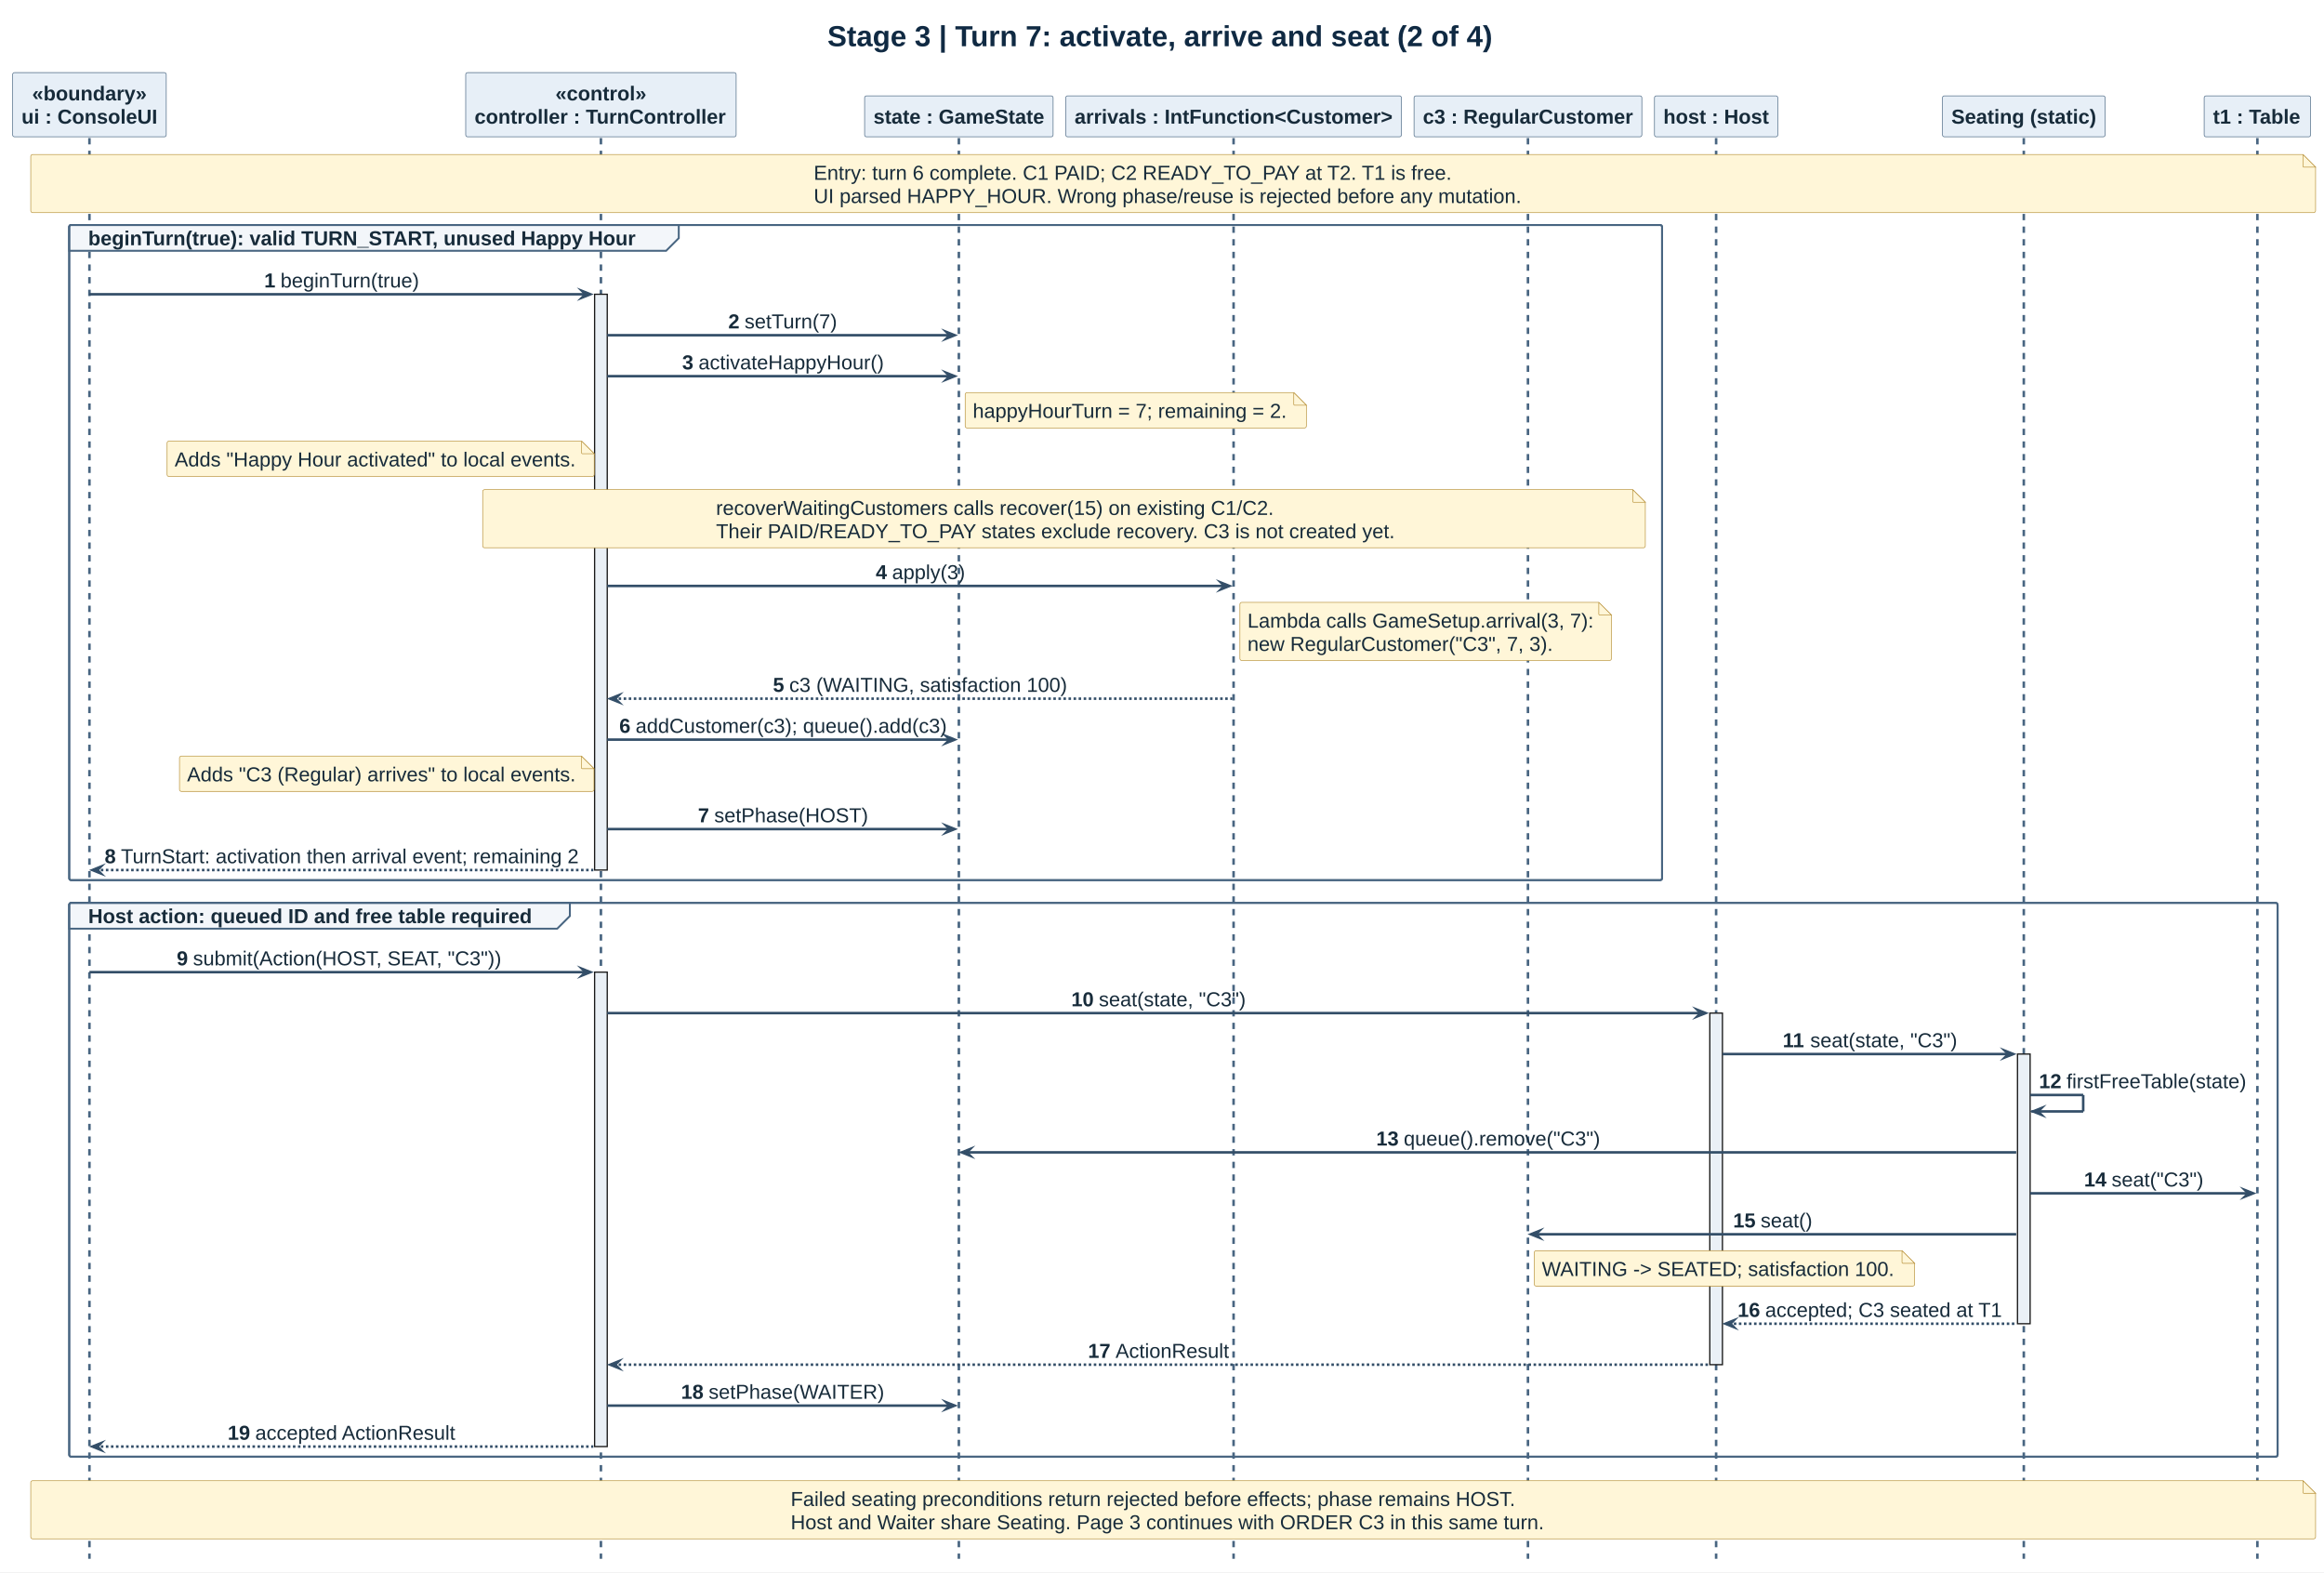
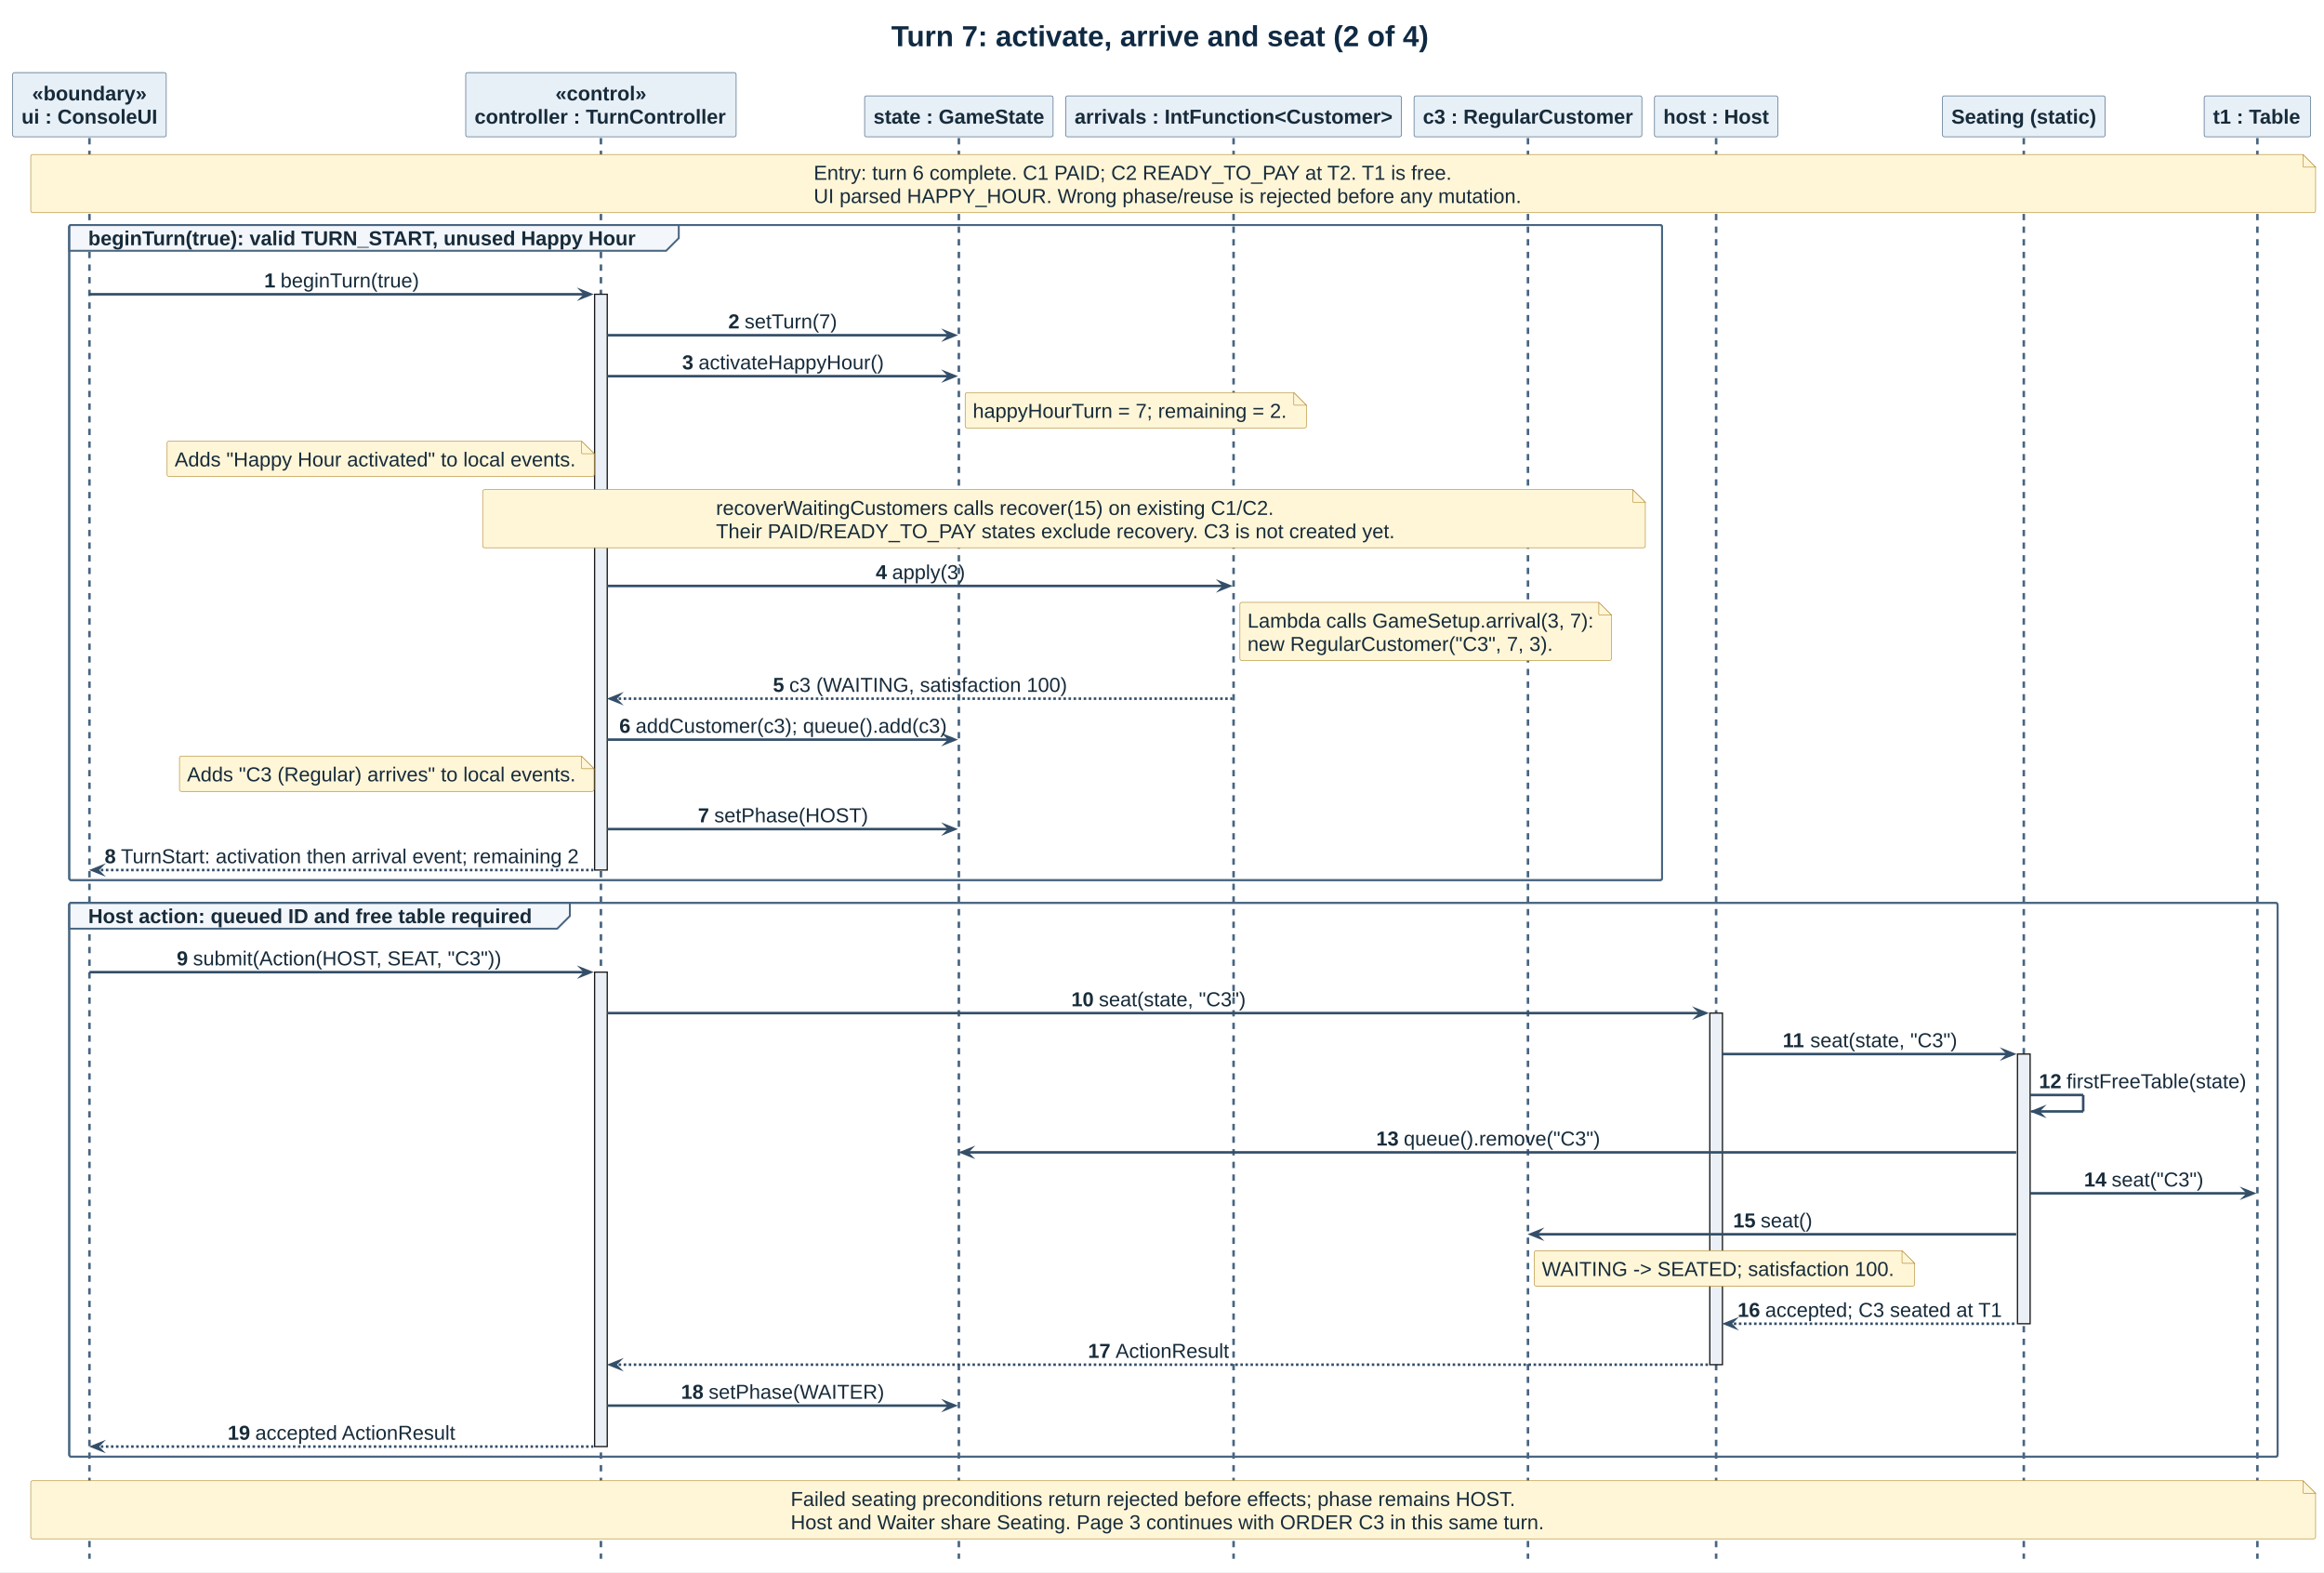
<svg xmlns="http://www.w3.org/2000/svg" version="1.1" data-diagram-type="SEQUENCE" style="width:1839px;height:1244px;background:#FFFFFF;" width="1839px" height="1244px" viewBox="0 0 1839 1244" zoomAndPan="magnify" preserveAspectRatio="none" contentStyleType="text/css">
  <rect width="100%" height="100%" fill="#FFFFFF" />
  <defs />
  <g font-family="sans-serif" lengthAdjust="spacing">
    <g class="title" data-source-line="2">
-       <text x="654.725" y="36.574" fill="#102A43" font-size="23" textLength="527.956" font-weight="700" font-family="Arial">Stage 3 | Turn 7: activate, arrive and seat (2 of 4)</text>
+       <text x="705.24" y="36.574" fill="#102A43" font-size="23" textLength="426.926" font-weight="700" font-family="Arial">Turn 7: activate, arrive and seat (2 of 4)</text>
    </g>
    <rect x="54.777" y="178.042" width="1260.434" height="518.375" fill="none" style="stroke:#486581;stroke-width:1.5;" rx="1.5" ry="1.5" />
    <rect x="54.777" y="714.417" width="1747.512" height="438.18" fill="none" style="stroke:#486581;stroke-width:1.5;" rx="1.5" ry="1.5" />
    <g class="participant-lifeline" data-qualified-name="UI" data-entity-uid="part1" id="part1-lifeline" data-source-line="4">
      <g>
        <rect x="67.277" y="109.245" width="8" height="1124.148" fill="#000" fill-opacity="0" />
        <line x1="70.777" y1="109.245" x2="70.777" y2="1233.393" style="stroke:#486581;stroke-width:2;stroke-dasharray:5,5;" />
      </g>
    </g>
    <g class="participant-lifeline" data-qualified-name="TC" data-entity-uid="part2" id="part2-lifeline" data-source-line="5">
      <g>
        <rect x="472.02" y="109.245" width="8" height="1124.148" fill="#000" fill-opacity="0" />
        <line x1="475.52" y1="109.245" x2="475.52" y2="1233.393" style="stroke:#486581;stroke-width:2;stroke-dasharray:5,5;" />
      </g>
    </g>
    <g>
      <rect x="470.52" y="232.838" width="10" height="455.578" fill="#EAF0F6" style="stroke:#181818;stroke-width:1;" />
    </g>
    <g>
      <rect x="470.52" y="769.213" width="10" height="375.383" fill="#EAF0F6" style="stroke:#181818;stroke-width:1;" />
    </g>
    <g class="participant-lifeline" data-qualified-name="State" data-entity-uid="part3" id="part3-lifeline" data-source-line="6">
      <g>
        <rect x="755.254" y="109.245" width="8" height="1124.148" fill="#000" fill-opacity="0" />
        <line x1="758.754" y1="109.245" x2="758.754" y2="1233.393" style="stroke:#486581;stroke-width:2;stroke-dasharray:5,5;" />
      </g>
    </g>
    <g class="participant-lifeline" data-qualified-name="Factory" data-entity-uid="part4" id="part4-lifeline" data-source-line="7">
      <g>
        <rect x="972.641" y="109.245" width="8" height="1124.148" fill="#000" fill-opacity="0" />
        <line x1="976.141" y1="109.245" x2="976.141" y2="1233.393" style="stroke:#486581;stroke-width:2;stroke-dasharray:5,5;" />
      </g>
    </g>
    <g class="participant-lifeline" data-qualified-name="C3" data-entity-uid="part5" id="part5-lifeline" data-source-line="8">
      <g>
        <rect x="1205.578" y="109.245" width="8" height="1124.148" fill="#000" fill-opacity="0" />
        <line x1="1209.078" y1="109.245" x2="1209.078" y2="1233.393" style="stroke:#486581;stroke-width:2;stroke-dasharray:5,5;" />
      </g>
    </g>
    <g class="participant-lifeline" data-qualified-name="Host" data-entity-uid="part6" id="part6-lifeline" data-source-line="9">
      <g>
        <rect x="1354.484" y="109.245" width="8" height="1124.148" fill="#000" fill-opacity="0" />
        <line x1="1357.984" y1="109.245" x2="1357.984" y2="1233.393" style="stroke:#486581;stroke-width:2;stroke-dasharray:5,5;" />
      </g>
    </g>
    <g>
      <rect x="1352.984" y="801.612" width="10" height="278.188" fill="#EAF0F6" style="stroke:#181818;stroke-width:1;" />
    </g>
    <g class="participant-lifeline" data-qualified-name="Seating" data-entity-uid="part7" id="part7-lifeline" data-source-line="10">
      <g>
        <rect x="1597.953" y="109.245" width="8" height="1124.148" fill="#000" fill-opacity="0" />
        <line x1="1601.453" y1="109.245" x2="1601.453" y2="1233.393" style="stroke:#486581;stroke-width:2;stroke-dasharray:5,5;" />
      </g>
    </g>
    <g>
      <rect x="1596.453" y="834.01" width="10" height="213.391" fill="#EAF0F6" style="stroke:#181818;stroke-width:1;" />
    </g>
    <g class="participant-lifeline" data-qualified-name="T1" data-entity-uid="part8" id="part8-lifeline" data-source-line="11">
      <g>
        <rect x="1782.789" y="109.245" width="8" height="1124.148" fill="#000" fill-opacity="0" />
        <line x1="1786.289" y1="109.245" x2="1786.289" y2="1233.393" style="stroke:#486581;stroke-width:2;stroke-dasharray:5,5;" />
      </g>
    </g>
    <g class="participant participant-head" data-qualified-name="UI" data-entity-uid="part1" id="part1-head" data-source-line="4">
      <rect x="10" y="57.448" width="121.555" height="50.797" fill="#E7EFF7" style="stroke:#486581;stroke-width:0.5;" rx="1.5" ry="1.5" />
      <text x="25.434" y="79.456" fill="#172B3A" font-size="16" textLength="90.688" font-weight="700" font-family="Arial">«boundary»</text>
      <text x="17" y="97.854" fill="#172B3A" font-size="16" textLength="107.555" font-weight="700" font-family="Arial">ui : ConsoleUI</text>
    </g>
    <g class="participant participant-head" data-qualified-name="TC" data-entity-uid="part2" id="part2-head" data-source-line="5">
      <rect x="368.52" y="57.448" width="214" height="50.797" fill="#E7EFF7" style="stroke:#486581;stroke-width:0.5;" rx="1.5" ry="1.5" />
      <text x="439.512" y="79.456" fill="#172B3A" font-size="16" textLength="72.016" font-weight="700" font-family="Arial">«control»</text>
      <text x="375.52" y="97.854" fill="#172B3A" font-size="16" textLength="200" font-weight="700" font-family="Arial">controller : TurnController</text>
    </g>
    <g class="participant participant-head" data-qualified-name="State" data-entity-uid="part3" id="part3-head" data-source-line="6">
      <rect x="684.172" y="75.846" width="149.164" height="32.398" fill="#E7EFF7" style="stroke:#486581;stroke-width:0.5;" rx="1.5" ry="1.5" />
      <text x="691.172" y="97.854" fill="#172B3A" font-size="16" textLength="135.164" font-weight="700" font-family="Arial">state : GameState</text>
    </g>
    <g class="participant participant-head" data-qualified-name="Factory" data-entity-uid="part4" id="part4-head" data-source-line="7">
      <rect x="843.336" y="75.846" width="265.609" height="32.398" fill="#E7EFF7" style="stroke:#486581;stroke-width:0.5;" rx="1.5" ry="1.5" />
      <text x="850.336" y="97.854" fill="#172B3A" font-size="16" textLength="251.609" font-weight="700" font-family="Arial">arrivals : IntFunction&lt;Customer&gt;</text>
    </g>
    <g class="participant participant-head" data-qualified-name="C3" data-entity-uid="part5" id="part5-head" data-source-line="8">
      <rect x="1118.945" y="75.846" width="180.266" height="32.398" fill="#E7EFF7" style="stroke:#486581;stroke-width:0.5;" rx="1.5" ry="1.5" />
      <text x="1125.945" y="97.854" fill="#172B3A" font-size="16" textLength="166.266" font-weight="700" font-family="Arial">c3 : RegularCustomer</text>
    </g>
    <g class="participant participant-head" data-qualified-name="Host" data-entity-uid="part6" id="part6-head" data-source-line="9">
      <rect x="1309.211" y="75.846" width="97.547" height="32.398" fill="#E7EFF7" style="stroke:#486581;stroke-width:0.5;" rx="1.5" ry="1.5" />
      <text x="1316.211" y="97.854" fill="#172B3A" font-size="16" textLength="83.547" font-weight="700" font-family="Arial">host : Host</text>
    </g>
    <g class="participant participant-head" data-qualified-name="Seating" data-entity-uid="part7" id="part7-head" data-source-line="10">
      <rect x="1537.109" y="75.846" width="128.688" height="32.398" fill="#E7EFF7" style="stroke:#486581;stroke-width:0.5;" rx="1.5" ry="1.5" />
      <text x="1544.109" y="97.854" fill="#172B3A" font-size="16" textLength="114.688" font-weight="700" font-family="Arial">Seating (static)</text>
    </g>
    <g class="participant participant-head" data-qualified-name="T1" data-entity-uid="part8" id="part8-head" data-source-line="11">
      <rect x="1744.172" y="75.846" width="84.234" height="32.398" fill="#E7EFF7" style="stroke:#486581;stroke-width:0.5;" rx="1.5" ry="1.5" />
      <text x="1751.172" y="97.854" fill="#172B3A" font-size="16" textLength="70.234" font-weight="700" font-family="Arial">t1 : Table</text>
    </g>
    <path d="M24.33,123.745 L24.33,166.745 A1.5,1.5 0 0 0 25.83,168.245 L1830.83,168.245 A1.5,1.5 0 0 0 1832.33,166.745 L1832.33,132.245 L1822.33,122.245 L25.83,122.245 A1.5,1.5 0 0 0 24.33,123.745" style="stroke:#B8923B;stroke-width:0.5;" fill="#FFF6D8" />
    <path d="M1822.33,122.245 L1822.33,131.495 A0.75,0.75 0 0 0 1823.08,132.245 L1832.33,132.245 L1822.33,122.245" style="stroke:#B8923B;stroke-width:0.5;" fill="#FFF6D8" />
    <text x="643.9" y="142.252" fill="#172B3A" font-size="16" textLength="509.523" font-family="Arial">Entry: turn 6 complete. C1 PAID; C2 READY_TO_PAY at T2. T1 is free.</text>
    <text x="643.9" y="160.651" fill="#172B3A" font-size="16" textLength="560.266" font-family="Arial">UI parsed HAPPY_HOUR. Wrong phase/reuse is rejected before any mutation.</text>
    <path d="M56.277,178.042 L537.113,178.042 L537.113,188.44 L527.113,198.44 L54.777,198.44 L54.777,179.542 A1.5,1.5 0 0 1 56.277,178.042" style="stroke:#486581;stroke-width:1.5;" fill="#F3F6FA" />
    <rect x="54.777" y="178.042" width="1260.434" height="518.375" fill="none" style="stroke:#486581;stroke-width:1.5;" rx="1.5" ry="1.5" />
    <text x="69.777" y="194.049" fill="#172B3A" font-size="16" textLength="437.336" font-weight="700" font-family="Arial">beginTurn(true): valid TURN_START, unused Happy Hour</text>
    <g class="message" data-entity-1="part1" data-entity-2="part2" id="msg1" data-source-line="19">
      <polygon points="458.52,228.838,468.52,232.838,458.52,236.838,462.52,232.838" fill="#334E68" style="stroke:#334E68;stroke-width:1;stroke-linejoin:miter;stroke-miterlimit:10;" />
      <line x1="70.777" y1="232.838" x2="464.52" y2="232.838" style="stroke:#334E68;stroke-width:2;" />
      <text x="209.063" y="227.448" fill="#172B3A" font-size="16" font-weight="700" font-family="Arial">1</text>
      <text x="221.961" y="227.448" fill="#172B3A" font-size="16" textLength="110.273" font-family="Arial">beginTurn(true)</text>
    </g>
    <g class="message" data-entity-1="part2" data-entity-2="part3" id="msg2" data-source-line="20">
      <polygon points="746.754,261.237,756.754,265.237,746.754,269.237,750.754,265.237" fill="#334E68" style="stroke:#334E68;stroke-width:1;stroke-linejoin:miter;stroke-miterlimit:10;" />
      <line x1="480.52" y1="265.237" x2="752.754" y2="265.237" style="stroke:#334E68;stroke-width:2;" />
      <text x="576.289" y="259.846" fill="#172B3A" font-size="16" font-weight="700" font-family="Arial">2</text>
      <text x="589.188" y="259.846" fill="#172B3A" font-size="16" textLength="73.797" font-family="Arial">setTurn(7)</text>
    </g>
    <g class="message" data-entity-1="part2" data-entity-2="part3" id="msg3" data-source-line="21">
      <polygon points="746.754,293.635,756.754,297.635,746.754,301.635,750.754,297.635" fill="#334E68" style="stroke:#334E68;stroke-width:1;stroke-linejoin:miter;stroke-miterlimit:10;" />
      <line x1="480.52" y1="297.635" x2="752.754" y2="297.635" style="stroke:#334E68;stroke-width:2;" />
      <text x="539.824" y="292.245" fill="#172B3A" font-size="16" font-weight="700" font-family="Arial">3</text>
      <text x="552.723" y="292.245" fill="#172B3A" font-size="16" textLength="146.727" font-family="Arial">activateHappyHour()</text>
    </g>
    <path d="M763.754,312.135 L763.754,337.135 A1.5,1.5 0 0 0 765.254,338.635 L1032.254,338.635 A1.5,1.5 0 0 0 1033.754,337.135 L1033.754,320.635 L1023.754,310.635 L765.254,310.635 A1.5,1.5 0 0 0 763.754,312.135" style="stroke:#B8923B;stroke-width:0.5;" fill="#FFF6D8" />
    <path d="M1023.754,310.635 L1023.754,319.885 A0.75,0.75 0 0 0 1024.504,320.635 L1033.754,320.635 L1023.754,310.635" style="stroke:#B8923B;stroke-width:0.5;" fill="#FFF6D8" />
    <text x="769.754" y="330.643" fill="#172B3A" font-size="16" textLength="249.031" font-family="Arial">happyHourTurn = 7; remaining = 2.</text>
    <path d="M132.215,350.534 L132.215,375.534 A1.5,1.5 0 0 0 133.715,377.034 L468.715,377.034 A1.5,1.5 0 0 0 470.215,375.534 L470.215,359.034 L460.215,349.034 L133.715,349.034 A1.5,1.5 0 0 0 132.215,350.534" style="stroke:#B8923B;stroke-width:0.5;" fill="#FFF6D8" />
    <path d="M460.215,349.034 L460.215,358.284 A0.75,0.75 0 0 0 460.965,359.034 L470.215,359.034 L460.215,349.034" style="stroke:#B8923B;stroke-width:0.5;" fill="#FFF6D8" />
    <text x="138.215" y="369.042" fill="#172B3A" font-size="16" textLength="317.305" font-family="Arial">Adds "Happy Hour activated" to local events.</text>
    <path d="M381.953,388.932 L381.953,431.932 A1.5,1.5 0 0 0 383.453,433.432 L1300.453,433.432 A1.5,1.5 0 0 0 1301.953,431.932 L1301.953,397.432 L1291.953,387.432 L383.453,387.432 A1.5,1.5 0 0 0 381.953,388.932" style="stroke:#B8923B;stroke-width:0.5;" fill="#FFF6D8" />
    <path d="M1291.953,387.432 L1291.953,396.682 A0.75,0.75 0 0 0 1292.703,397.432 L1301.953,397.432 L1291.953,387.432" style="stroke:#B8923B;stroke-width:0.5;" fill="#FFF6D8" />
    <text x="566.576" y="407.44" fill="#172B3A" font-size="16" textLength="441.938" font-family="Arial">recoverWaitingCustomers calls recover(15) on existing C1/C2.</text>
    <text x="566.576" y="425.838" fill="#172B3A" font-size="16" textLength="542.445" font-family="Arial">Their PAID/READY_TO_PAY states exclude recovery. C3 is not created yet.</text>
    <g class="message" data-entity-1="part2" data-entity-2="part4" id="msg4" data-source-line="28">
      <polygon points="964.141,459.627,974.141,463.627,964.141,467.627,968.141,463.627" fill="#334E68" style="stroke:#334E68;stroke-width:1;stroke-linejoin:miter;stroke-miterlimit:10;" />
      <line x1="480.52" y1="463.627" x2="970.141" y2="463.627" style="stroke:#334E68;stroke-width:2;" />
      <text x="692.979" y="458.237" fill="#172B3A" font-size="16" font-weight="700" font-family="Arial">4</text>
      <text x="705.877" y="458.237" fill="#172B3A" font-size="16" textLength="57.805" font-family="Arial">apply(3)</text>
    </g>
    <path d="M981.141,478.127 L981.141,521.127 A1.5,1.5 0 0 0 982.641,522.627 L1273.641,522.627 A1.5,1.5 0 0 0 1275.141,521.127 L1275.141,486.627 L1265.141,476.627 L982.641,476.627 A1.5,1.5 0 0 0 981.141,478.127" style="stroke:#B8923B;stroke-width:0.5;" fill="#FFF6D8" />
    <path d="M1265.141,476.627 L1265.141,485.877 A0.75,0.75 0 0 0 1265.891,486.627 L1275.141,486.627 L1265.141,476.627" style="stroke:#B8923B;stroke-width:0.5;" fill="#FFF6D8" />
    <text x="987.141" y="496.635" fill="#172B3A" font-size="16" textLength="273.898" font-family="Arial">Lambda calls GameSetup.arrival(3, 7):</text>
    <text x="987.141" y="515.034" fill="#172B3A" font-size="16" textLength="241.672" font-family="Arial">new RegularCustomer("C3", 7, 3).</text>
    <g class="message" data-entity-1="part4" data-entity-2="part2" id="msg5" data-source-line="33">
      <polygon points="491.52,548.823,481.52,552.823,491.52,556.823,487.52,552.823" fill="#334E68" style="stroke:#334E68;stroke-width:1;stroke-linejoin:miter;stroke-miterlimit:10;" />
      <line x1="485.52" y1="552.823" x2="975.141" y2="552.823" style="stroke:#334E68;stroke-width:2;stroke-dasharray:2,2;" />
      <text x="611.627" y="547.432" fill="#172B3A" font-size="16" font-weight="700" font-family="Arial">5</text>
      <text x="624.525" y="547.432" fill="#172B3A" font-size="16" textLength="220.508" font-family="Arial">c3 (WAITING, satisfaction 100)</text>
    </g>
    <g class="message" data-entity-1="part2" data-entity-2="part3" id="msg6" data-source-line="34">
      <polygon points="746.754,581.221,756.754,585.221,746.754,589.221,750.754,585.221" fill="#334E68" style="stroke:#334E68;stroke-width:1;stroke-linejoin:miter;stroke-miterlimit:10;" />
      <line x1="480.52" y1="585.221" x2="752.754" y2="585.221" style="stroke:#334E68;stroke-width:2;" />
      <text x="490.02" y="579.831" fill="#172B3A" font-size="16" font-weight="700" font-family="Arial">6</text>
      <text x="502.918" y="579.831" fill="#172B3A" font-size="16" textLength="246.336" font-family="Arial">addCustomer(c3); queue().add(c3)</text>
    </g>
    <path d="M142.035,599.721 L142.035,624.721 A1.5,1.5 0 0 0 143.535,626.221 L468.535,626.221 A1.5,1.5 0 0 0 470.035,624.721 L470.035,608.221 L460.035,598.221 L143.535,598.221 A1.5,1.5 0 0 0 142.035,599.721" style="stroke:#B8923B;stroke-width:0.5;" fill="#FFF6D8" />
    <path d="M460.035,598.221 L460.035,607.471 A0.75,0.75 0 0 0 460.785,608.221 L470.035,608.221 L460.035,598.221" style="stroke:#B8923B;stroke-width:0.5;" fill="#FFF6D8" />
    <text x="148.035" y="618.229" fill="#172B3A" font-size="16" textLength="307.484" font-family="Arial">Adds "C3 (Regular) arrives" to local events.</text>
    <g class="message" data-entity-1="part2" data-entity-2="part3" id="msg7" data-source-line="36">
      <polygon points="746.754,652.018,756.754,656.018,746.754,660.018,750.754,656.018" fill="#334E68" style="stroke:#334E68;stroke-width:1;stroke-linejoin:miter;stroke-miterlimit:10;" />
      <line x1="480.52" y1="656.018" x2="752.754" y2="656.018" style="stroke:#334E68;stroke-width:2;" />
      <text x="552.281" y="650.627" fill="#172B3A" font-size="16" font-weight="700" font-family="Arial">7</text>
      <text x="565.18" y="650.627" fill="#172B3A" font-size="16" textLength="121.813" font-family="Arial">setPhase(HOST)</text>
    </g>
    <g class="message" data-entity-1="part2" data-entity-2="part1" id="msg8" data-source-line="37">
      <polygon points="81.777,684.417,71.777,688.417,81.777,692.417,77.777,688.417" fill="#334E68" style="stroke:#334E68;stroke-width:1;stroke-linejoin:miter;stroke-miterlimit:10;" />
      <line x1="75.777" y1="688.417" x2="469.52" y2="688.417" style="stroke:#334E68;stroke-width:2;stroke-dasharray:2,2;" />
      <text x="82.777" y="683.026" fill="#172B3A" font-size="16" font-weight="700" font-family="Arial">8</text>
      <text x="95.676" y="683.026" fill="#172B3A" font-size="16" textLength="362.844" font-family="Arial">TurnStart: activation then arrival event; remaining 2</text>
    </g>
    <path d="M56.277,714.417 L450.941,714.417 L450.941,724.815 L440.941,734.815 L54.777,734.815 L54.777,715.917 A1.5,1.5 0 0 1 56.277,714.417" style="stroke:#486581;stroke-width:1.5;" fill="#F3F6FA" />
    <rect x="54.777" y="714.417" width="1747.512" height="438.18" fill="none" style="stroke:#486581;stroke-width:1.5;" rx="1.5" ry="1.5" />
    <text x="69.777" y="730.424" fill="#172B3A" font-size="16" textLength="351.164" font-weight="700" font-family="Arial">Host action: queued ID and free table required</text>
    <g class="message" data-entity-1="part1" data-entity-2="part2" id="msg9" data-source-line="40">
      <polygon points="458.52,765.213,468.52,769.213,458.52,773.213,462.52,769.213" fill="#334E68" style="stroke:#334E68;stroke-width:1;stroke-linejoin:miter;stroke-miterlimit:10;" />
      <line x1="70.777" y1="769.213" x2="464.52" y2="769.213" style="stroke:#334E68;stroke-width:2;" />
      <text x="139.832" y="763.823" fill="#172B3A" font-size="16" font-weight="700" font-family="Arial">9</text>
      <text x="152.73" y="763.823" fill="#172B3A" font-size="16" textLength="248.734" font-family="Arial">submit(Action(HOST, SEAT, "C3"))</text>
    </g>
    <g class="message" data-entity-1="part2" data-entity-2="part6" id="msg10" data-source-line="41">
      <polygon points="1340.984,797.612,1350.984,801.612,1340.984,805.612,1344.984,801.612" fill="#334E68" style="stroke:#334E68;stroke-width:1;stroke-linejoin:miter;stroke-miterlimit:10;" />
      <line x1="480.52" y1="801.612" x2="1346.984" y2="801.612" style="stroke:#334E68;stroke-width:2;" />
      <text x="847.709" y="796.221" fill="#172B3A" font-size="16" textLength="17.797" font-weight="700" font-family="Arial">10</text>
      <text x="869.506" y="796.221" fill="#172B3A" font-size="16" textLength="116.289" font-family="Arial">seat(state, "C3")</text>
    </g>
    <g class="message" data-entity-1="part6" data-entity-2="part7" id="msg11" data-source-line="42">
      <polygon points="1584.453,830.01,1594.453,834.01,1584.453,838.01,1588.453,834.01" fill="#334E68" style="stroke:#334E68;stroke-width:1;stroke-linejoin:miter;stroke-miterlimit:10;" />
      <line x1="1362.984" y1="834.01" x2="1590.453" y2="834.01" style="stroke:#334E68;stroke-width:2;" />
      <text x="1410.676" y="828.62" fill="#172B3A" font-size="16" textLength="17.797" font-weight="700" font-family="Arial">11</text>
      <text x="1432.473" y="828.62" fill="#172B3A" font-size="16" textLength="116.289" font-family="Arial">seat(state, "C3")</text>
    </g>
    <g class="message" data-entity-1="part7" data-entity-2="part7" id="msg12" data-source-line="43">
      <line x1="1606.453" y1="866.409" x2="1648.453" y2="866.409" style="stroke:#334E68;stroke-width:2;" />
      <line x1="1648.453" y1="866.409" x2="1648.453" y2="879.409" style="stroke:#334E68;stroke-width:2;" />
      <line x1="1607.453" y1="879.409" x2="1648.453" y2="879.409" style="stroke:#334E68;stroke-width:2;" />
      <polygon points="1617.453,875.409,1607.453,879.409,1617.453,883.409,1613.453,879.409" fill="#334E68" style="stroke:#334E68;stroke-width:1;stroke-linejoin:miter;stroke-miterlimit:10;" />
      <text x="1613.453" y="861.018" fill="#172B3A" font-size="16" textLength="17.797" font-weight="700" font-family="Arial">12</text>
      <text x="1635.25" y="861.018" fill="#172B3A" font-size="16" textLength="144.039" font-family="Arial">firstFreeTable(state)</text>
    </g>
    <g class="message" data-entity-1="part7" data-entity-2="part3" id="msg13" data-source-line="44">
      <polygon points="769.754,907.807,759.754,911.807,769.754,915.807,765.754,911.807" fill="#334E68" style="stroke:#334E68;stroke-width:1;stroke-linejoin:miter;stroke-miterlimit:10;" />
      <line x1="763.754" y1="911.807" x2="1595.453" y2="911.807" style="stroke:#334E68;stroke-width:2;" />
      <text x="1088.998" y="906.417" fill="#172B3A" font-size="16" textLength="17.797" font-weight="700" font-family="Arial">13</text>
      <text x="1110.795" y="906.417" fill="#172B3A" font-size="16" textLength="155.414" font-family="Arial">queue().remove("C3")</text>
    </g>
    <g class="message" data-entity-1="part7" data-entity-2="part8" id="msg14" data-source-line="45">
      <polygon points="1774.289,940.206,1784.289,944.206,1774.289,948.206,1778.289,944.206" fill="#334E68" style="stroke:#334E68;stroke-width:1;stroke-linejoin:miter;stroke-miterlimit:10;" />
      <line x1="1606.453" y1="944.206" x2="1780.289" y2="944.206" style="stroke:#334E68;stroke-width:2;" />
      <text x="1649.117" y="938.815" fill="#172B3A" font-size="16" textLength="17.797" font-weight="700" font-family="Arial">14</text>
      <text x="1670.914" y="938.815" fill="#172B3A" font-size="16" textLength="72.711" font-family="Arial">seat("C3")</text>
    </g>
    <g class="message" data-entity-1="part7" data-entity-2="part5" id="msg15" data-source-line="46">
      <polygon points="1220.078,972.604,1210.078,976.604,1220.078,980.604,1216.078,976.604" fill="#334E68" style="stroke:#334E68;stroke-width:1;stroke-linejoin:miter;stroke-miterlimit:10;" />
      <line x1="1214.078" y1="976.604" x2="1595.453" y2="976.604" style="stroke:#334E68;stroke-width:2;" />
      <text x="1371.418" y="971.213" fill="#172B3A" font-size="16" textLength="17.797" font-weight="700" font-family="Arial">15</text>
      <text x="1393.215" y="971.213" fill="#172B3A" font-size="16" textLength="40.898" font-family="Arial">seat()</text>
    </g>
    <path d="M1214.078,991.104 L1214.078,1016.104 A1.5,1.5 0 0 0 1215.578,1017.604 L1513.578,1017.604 A1.5,1.5 0 0 0 1515.078,1016.104 L1515.078,999.604 L1505.078,989.604 L1215.578,989.604 A1.5,1.5 0 0 0 1214.078,991.104" style="stroke:#B8923B;stroke-width:0.5;" fill="#FFF6D8" />
    <path d="M1505.078,989.604 L1505.078,998.854 A0.75,0.75 0 0 0 1505.828,999.604 L1515.078,999.604 L1505.078,989.604" style="stroke:#B8923B;stroke-width:0.5;" fill="#FFF6D8" />
    <text x="1220.078" y="1009.612" fill="#172B3A" font-size="16" textLength="280.531" font-family="Arial">WAITING -&gt; SEATED; satisfaction 100.</text>
    <g class="message" data-entity-1="part7" data-entity-2="part6" id="msg16" data-source-line="48">
      <polygon points="1373.984,1043.401,1363.984,1047.401,1373.984,1051.401,1369.984,1047.401" fill="#334E68" style="stroke:#334E68;stroke-width:1;stroke-linejoin:miter;stroke-miterlimit:10;" />
      <line x1="1367.984" y1="1047.401" x2="1595.453" y2="1047.401" style="stroke:#334E68;stroke-width:2;stroke-dasharray:2,2;" />
      <text x="1374.984" y="1042.01" fill="#172B3A" font-size="16" textLength="17.797" font-weight="700" font-family="Arial">16</text>
      <text x="1396.781" y="1042.01" fill="#172B3A" font-size="16" textLength="187.672" font-family="Arial">accepted; C3 seated at T1</text>
    </g>
    <g class="message" data-entity-1="part6" data-entity-2="part2" id="msg17" data-source-line="49">
      <polygon points="491.52,1075.799,481.52,1079.799,491.52,1083.799,487.52,1079.799" fill="#334E68" style="stroke:#334E68;stroke-width:1;stroke-linejoin:miter;stroke-miterlimit:10;" />
      <line x1="485.52" y1="1079.799" x2="1351.984" y2="1079.799" style="stroke:#334E68;stroke-width:2;stroke-dasharray:2,2;" />
      <text x="860.943" y="1074.409" fill="#172B3A" font-size="16" textLength="17.797" font-weight="700" font-family="Arial">17</text>
      <text x="882.74" y="1074.409" fill="#172B3A" font-size="16" textLength="89.82" font-family="Arial">ActionResult</text>
    </g>
    <g class="message" data-entity-1="part2" data-entity-2="part3" id="msg18" data-source-line="50">
      <polygon points="746.754,1108.198,756.754,1112.198,746.754,1116.198,750.754,1112.198" fill="#334E68" style="stroke:#334E68;stroke-width:1;stroke-linejoin:miter;stroke-miterlimit:10;" />
      <line x1="480.52" y1="1112.198" x2="752.754" y2="1112.198" style="stroke:#334E68;stroke-width:2;" />
      <text x="538.945" y="1106.807" fill="#172B3A" font-size="16" textLength="17.797" font-weight="700" font-family="Arial">18</text>
      <text x="560.742" y="1106.807" fill="#172B3A" font-size="16" textLength="139.586" font-family="Arial">setPhase(WAITER)</text>
    </g>
    <g class="message" data-entity-1="part2" data-entity-2="part1" id="msg19" data-source-line="51">
      <polygon points="81.777,1140.596,71.777,1144.596,81.777,1148.596,77.777,1144.596" fill="#334E68" style="stroke:#334E68;stroke-width:1;stroke-linejoin:miter;stroke-miterlimit:10;" />
      <line x1="75.777" y1="1144.596" x2="469.52" y2="1144.596" style="stroke:#334E68;stroke-width:2;stroke-dasharray:2,2;" />
      <text x="180.148" y="1139.206" fill="#172B3A" font-size="16" textLength="17.797" font-weight="700" font-family="Arial">19</text>
      <text x="201.945" y="1139.206" fill="#172B3A" font-size="16" textLength="159.203" font-family="Arial">accepted ActionResult</text>
    </g>
    <path d="M24.33,1173.096 L24.33,1216.096 A1.5,1.5 0 0 0 25.83,1217.596 L1830.83,1217.596 A1.5,1.5 0 0 0 1832.33,1216.096 L1832.33,1181.596 L1822.33,1171.596 L25.83,1171.596 A1.5,1.5 0 0 0 24.33,1173.096" style="stroke:#B8923B;stroke-width:0.5;" fill="#FFF6D8" />
    <path d="M1822.33,1171.596 L1822.33,1180.846 A0.75,0.75 0 0 0 1823.08,1181.596 L1832.33,1181.596 L1822.33,1171.596" style="stroke:#B8923B;stroke-width:0.5;" fill="#FFF6D8" />
    <text x="625.67" y="1191.604" fill="#172B3A" font-size="16" textLength="575.406" font-family="Arial">Failed seating preconditions return rejected before effects; phase remains HOST.</text>
    <text x="625.67" y="1210.002" fill="#172B3A" font-size="16" textLength="596.727" font-family="Arial">Host and Waiter share Seating. Page 3 continues with ORDER C3 in this same turn.</text>
  </g>
</svg>
